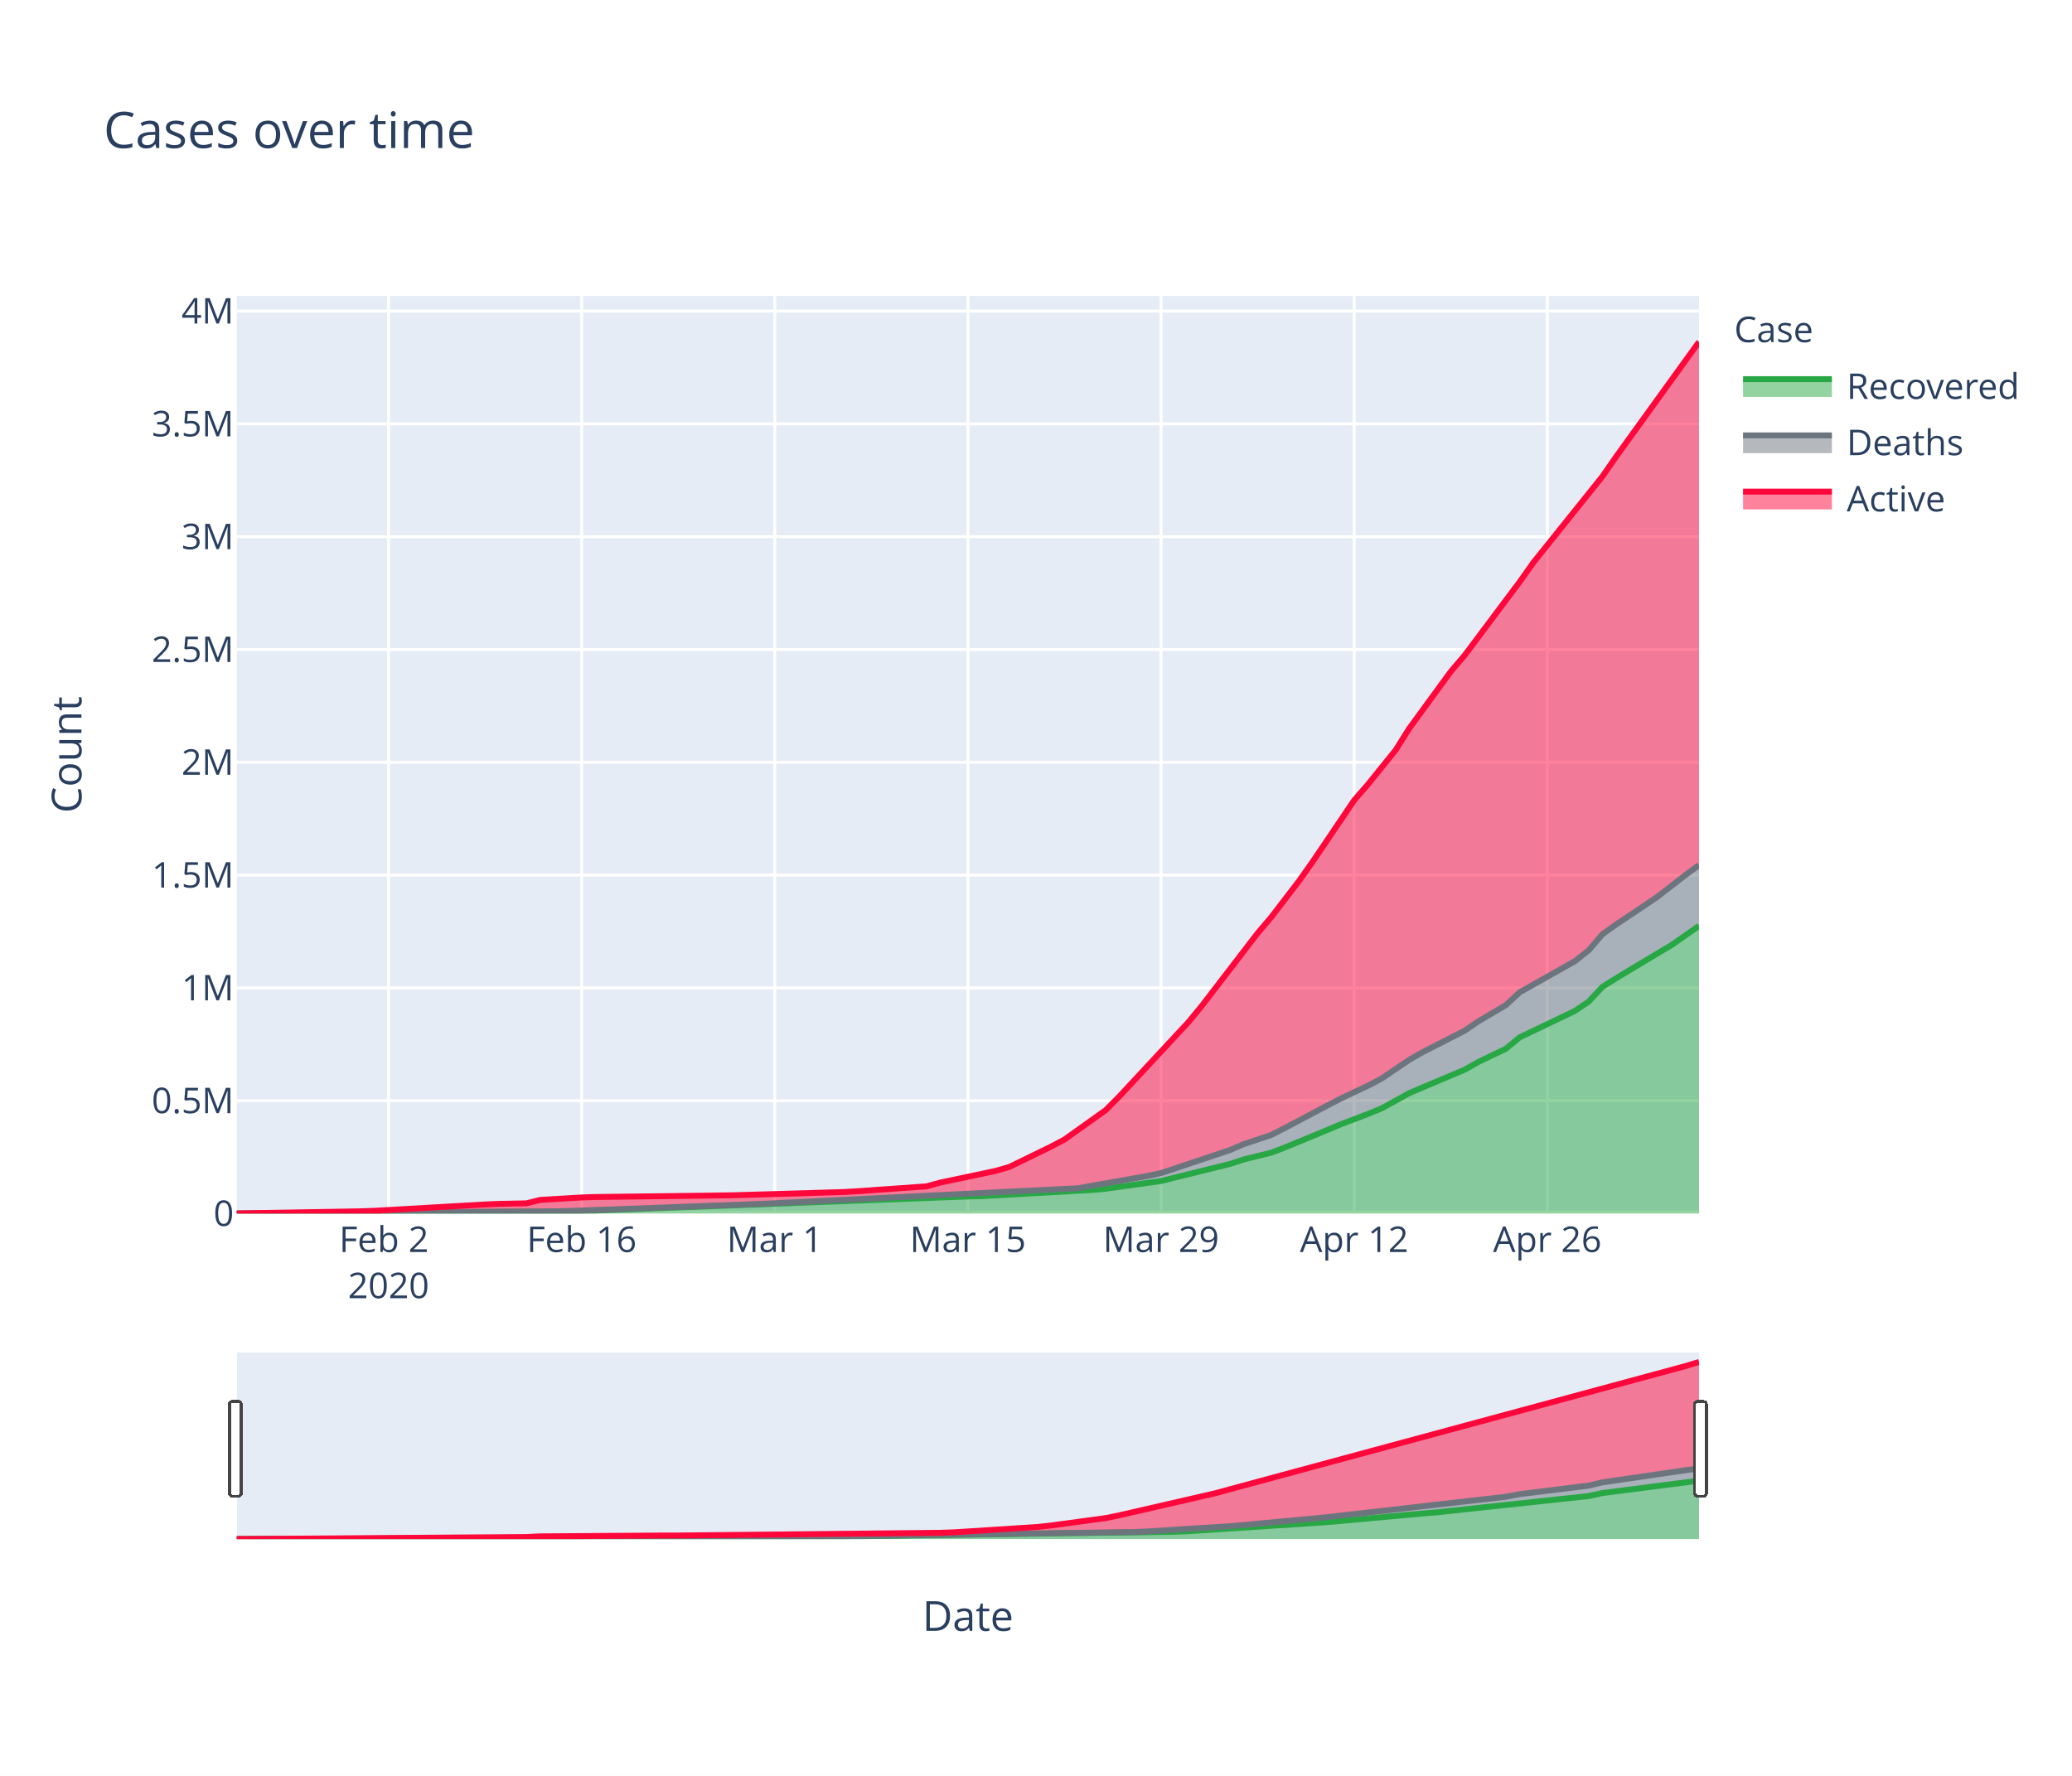
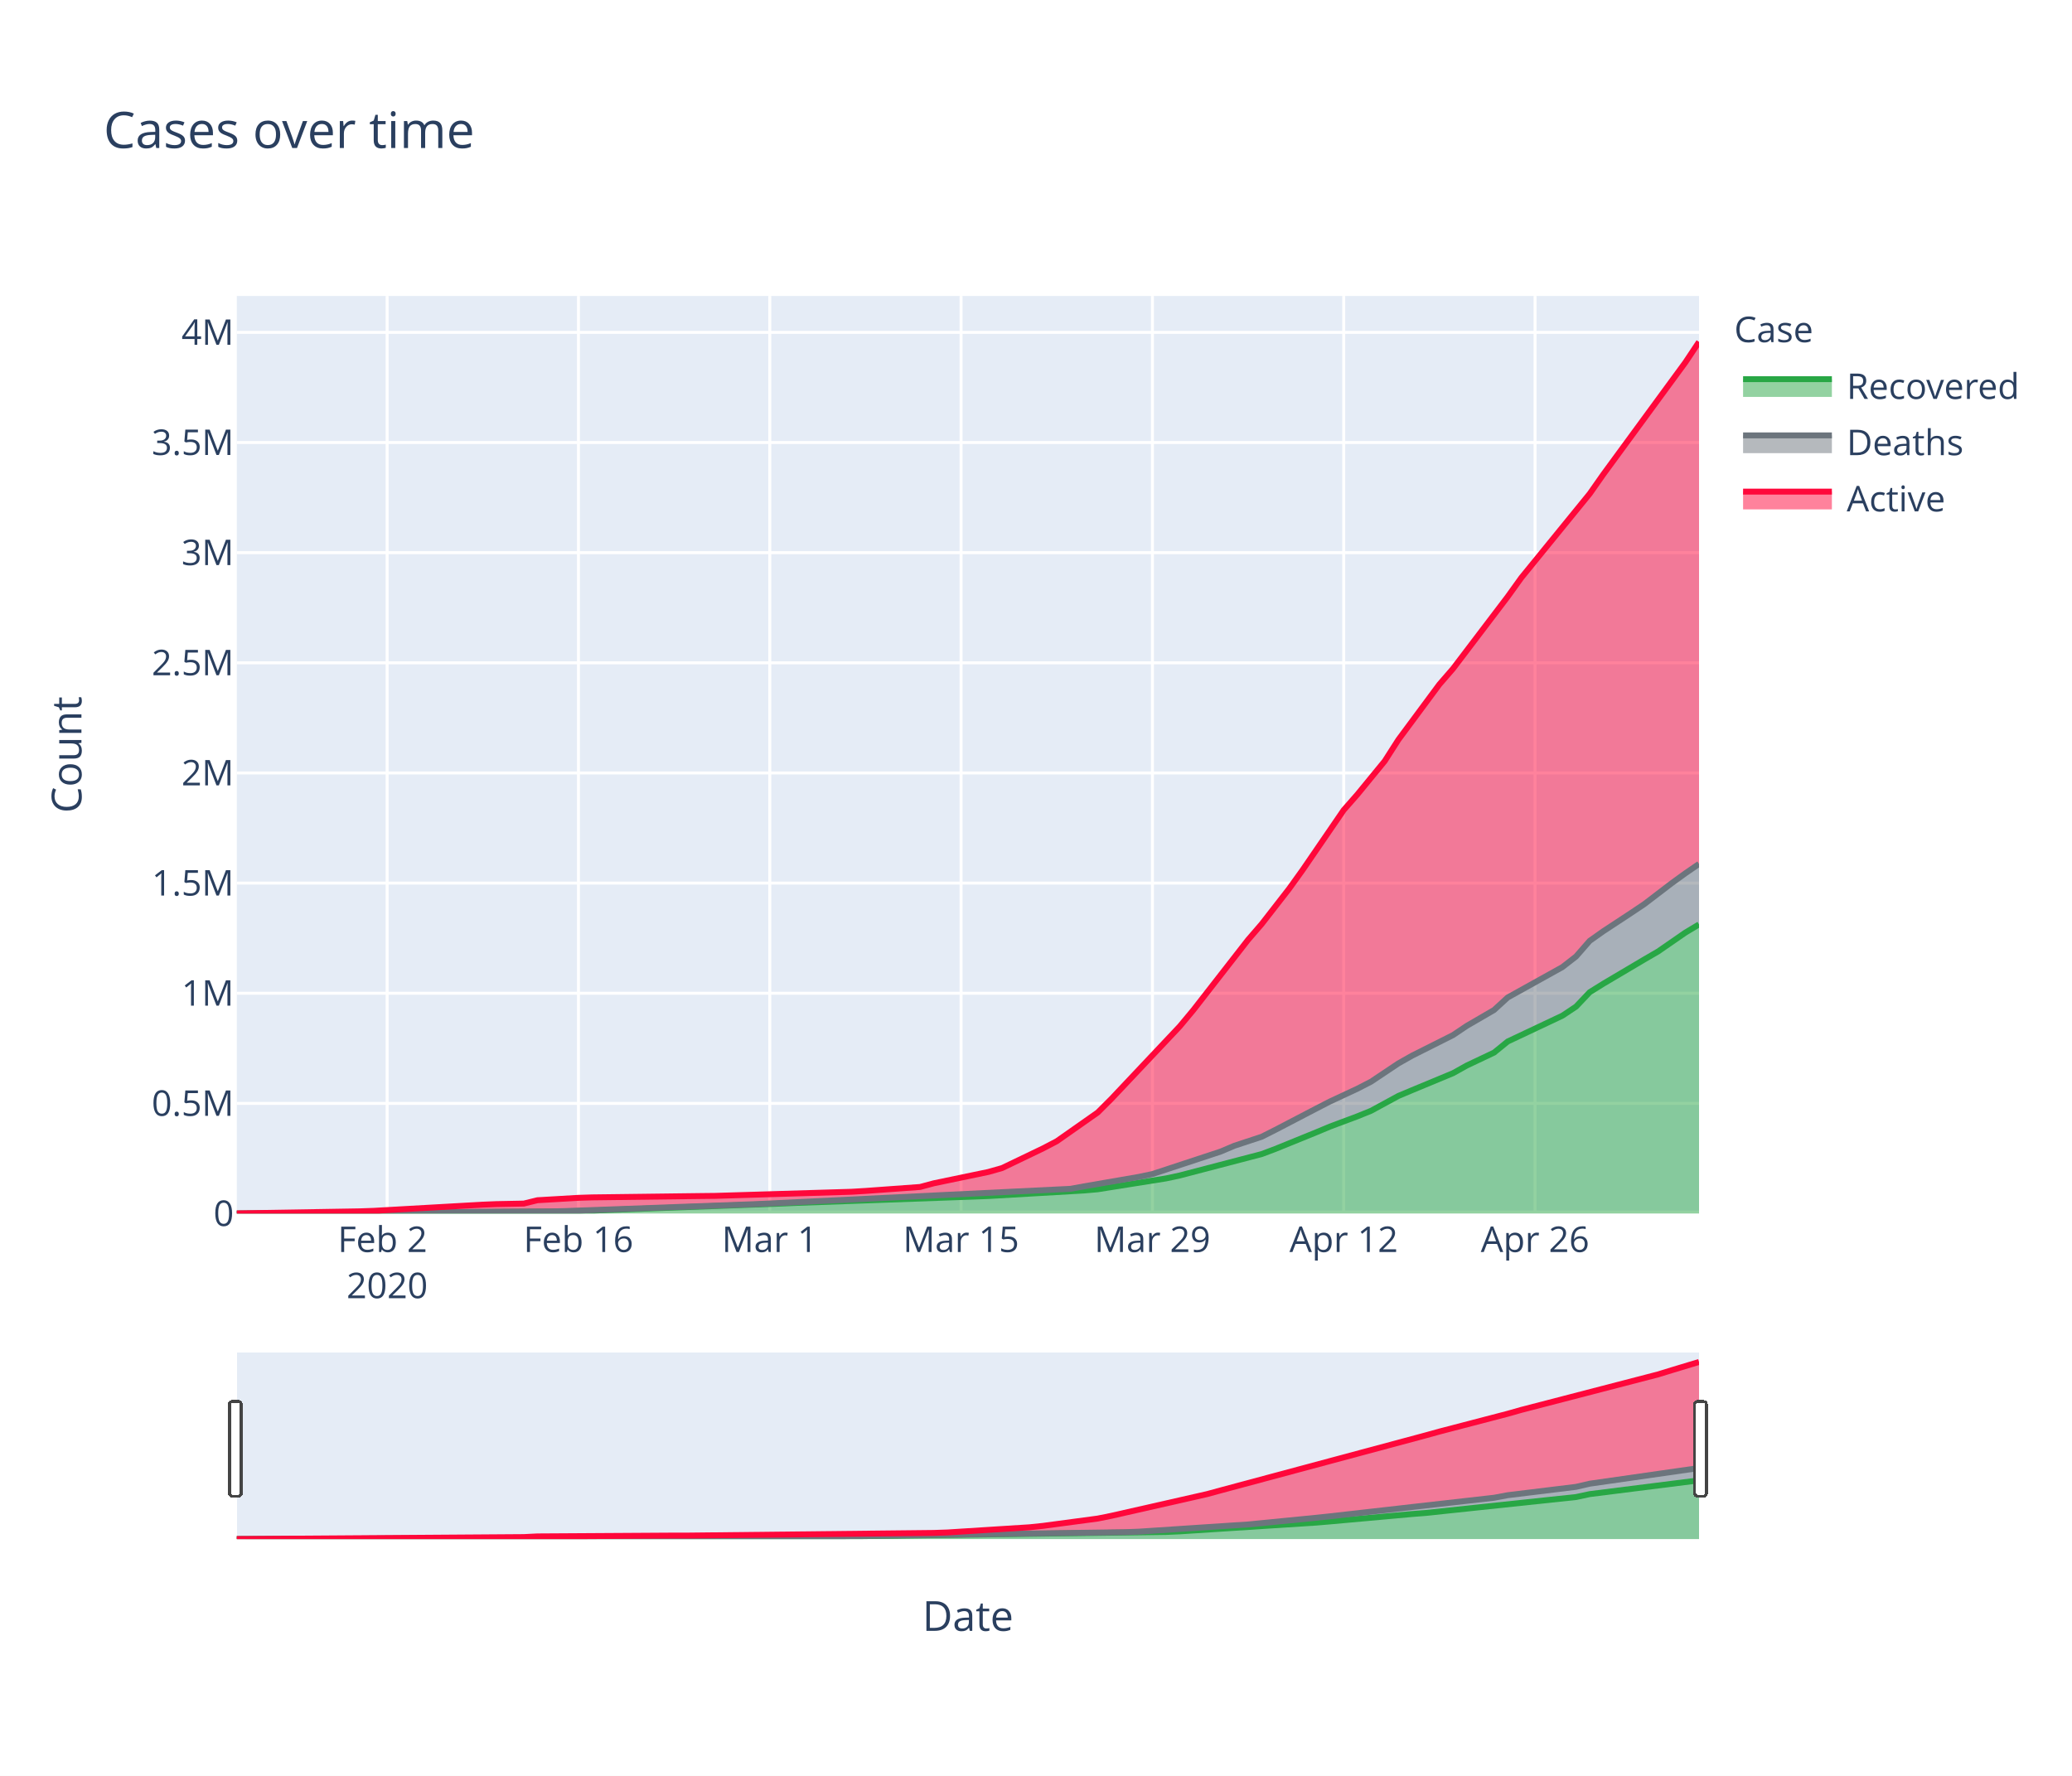
<svg xmlns="http://www.w3.org/2000/svg" class="main-svg" width="700" height="600" style="" viewBox="0 0 700 600">
  <rect x="0" y="0" width="700" height="600" style="fill: rgb(255, 255, 255); fill-opacity: 1;" />
-   <defs id="defs-f82f0c">
+   <defs id="defs-f9eee8">
    <g class="clips">
-       <clipPath id="clipf82f0cxyplot" class="plotclip">
+       <clipPath id="clipf9eee8xyplot" class="plotclip">
        <rect width="494" height="310" />
      </clipPath>
-       <clipPath class="axesclip" id="clipf82f0cx">
+       <clipPath class="axesclip" id="clipf9eee8x">
        <rect x="80" y="0" width="494" height="600" />
      </clipPath>
-       <clipPath class="axesclip" id="clipf82f0cy">
+       <clipPath class="axesclip" id="clipf9eee8y">
        <rect x="0" y="100" width="700" height="310" />
      </clipPath>
-       <clipPath class="axesclip" id="clipf82f0cxy">
+       <clipPath class="axesclip" id="clipf9eee8xy">
        <rect x="80" y="100" width="494" height="310" />
      </clipPath>
    </g>
    <g class="gradients" />
  </defs>
  <g class="bglayer">
    <rect class="bg" x="80" y="100" width="494" height="310" style="fill: rgb(229, 236, 246); fill-opacity: 1; stroke-width: 0;" />
  </g>
  <g class="layer-below">
    <g class="imagelayer" />
    <g class="shapelayer" />
  </g>
  <g class="cartesianlayer">
    <g class="subplot xy">
      <g class="layer-subplot">
        <g class="shapelayer" />
        <g class="imagelayer" />
      </g>
      <g class="gridlayer">
        <g class="x">
-           <path class="xgrid crisp" transform="translate(131.26,0)" d="M0,100v310" style="stroke: rgb(255, 255, 255); stroke-opacity: 1; stroke-width: 1px;" />
-           <path class="xgrid crisp" transform="translate(196.51,0)" d="M0,100v310" style="stroke: rgb(255, 255, 255); stroke-opacity: 1; stroke-width: 1px;" />
-           <path class="xgrid crisp" transform="translate(261.75,0)" d="M0,100v310" style="stroke: rgb(255, 255, 255); stroke-opacity: 1; stroke-width: 1px;" />
-           <path class="xgrid crisp" transform="translate(327,0)" d="M0,100v310" style="stroke: rgb(255, 255, 255); stroke-opacity: 1; stroke-width: 1px;" />
-           <path class="xgrid crisp" transform="translate(392.25,0)" d="M0,100v310" style="stroke: rgb(255, 255, 255); stroke-opacity: 1; stroke-width: 1px;" />
-           <path class="xgrid crisp" transform="translate(457.49,0)" d="M0,100v310" style="stroke: rgb(255, 255, 255); stroke-opacity: 1; stroke-width: 1px;" />
-           <path class="xgrid crisp" transform="translate(522.74,0)" d="M0,100v310" style="stroke: rgb(255, 255, 255); stroke-opacity: 1; stroke-width: 1px;" />
+           <path class="xgrid crisp" transform="translate(130.79,0)" d="M0,100v310" style="stroke: rgb(255, 255, 255); stroke-opacity: 1; stroke-width: 1px;" />
+           <path class="xgrid crisp" transform="translate(195.42,0)" d="M0,100v310" style="stroke: rgb(255, 255, 255); stroke-opacity: 1; stroke-width: 1px;" />
+           <path class="xgrid crisp" transform="translate(260.06,0)" d="M0,100v310" style="stroke: rgb(255, 255, 255); stroke-opacity: 1; stroke-width: 1px;" />
+           <path class="xgrid crisp" transform="translate(324.69,0)" d="M0,100v310" style="stroke: rgb(255, 255, 255); stroke-opacity: 1; stroke-width: 1px;" />
+           <path class="xgrid crisp" transform="translate(389.33,0)" d="M0,100v310" style="stroke: rgb(255, 255, 255); stroke-opacity: 1; stroke-width: 1px;" />
+           <path class="xgrid crisp" transform="translate(453.96,0)" d="M0,100v310" style="stroke: rgb(255, 255, 255); stroke-opacity: 1; stroke-width: 1px;" />
+           <path class="xgrid crisp" transform="translate(518.6,0)" d="M0,100v310" style="stroke: rgb(255, 255, 255); stroke-opacity: 1; stroke-width: 1px;" />
        </g>
        <g class="y">
-           <path class="ygrid crisp" transform="translate(0,371.89)" d="M80,0h494" style="stroke: rgb(255, 255, 255); stroke-opacity: 1; stroke-width: 1px;" />
-           <path class="ygrid crisp" transform="translate(0,333.78)" d="M80,0h494" style="stroke: rgb(255, 255, 255); stroke-opacity: 1; stroke-width: 1px;" />
-           <path class="ygrid crisp" transform="translate(0,295.67)" d="M80,0h494" style="stroke: rgb(255, 255, 255); stroke-opacity: 1; stroke-width: 1px;" />
-           <path class="ygrid crisp" transform="translate(0,257.56)" d="M80,0h494" style="stroke: rgb(255, 255, 255); stroke-opacity: 1; stroke-width: 1px;" />
-           <path class="ygrid crisp" transform="translate(0,219.45)" d="M80,0h494" style="stroke: rgb(255, 255, 255); stroke-opacity: 1; stroke-width: 1px;" />
-           <path class="ygrid crisp" transform="translate(0,181.33)" d="M80,0h494" style="stroke: rgb(255, 255, 255); stroke-opacity: 1; stroke-width: 1px;" />
-           <path class="ygrid crisp" transform="translate(0,143.22)" d="M80,0h494" style="stroke: rgb(255, 255, 255); stroke-opacity: 1; stroke-width: 1px;" />
-           <path class="ygrid crisp" transform="translate(0,105.11)" d="M80,0h494" style="stroke: rgb(255, 255, 255); stroke-opacity: 1; stroke-width: 1px;" />
+           <path class="ygrid crisp" transform="translate(0,372.79)" d="M80,0h494" style="stroke: rgb(255, 255, 255); stroke-opacity: 1; stroke-width: 1px;" />
+           <path class="ygrid crisp" transform="translate(0,335.57)" d="M80,0h494" style="stroke: rgb(255, 255, 255); stroke-opacity: 1; stroke-width: 1px;" />
+           <path class="ygrid crisp" transform="translate(0,298.36)" d="M80,0h494" style="stroke: rgb(255, 255, 255); stroke-opacity: 1; stroke-width: 1px;" />
+           <path class="ygrid crisp" transform="translate(0,261.15)" d="M80,0h494" style="stroke: rgb(255, 255, 255); stroke-opacity: 1; stroke-width: 1px;" />
+           <path class="ygrid crisp" transform="translate(0,223.94)" d="M80,0h494" style="stroke: rgb(255, 255, 255); stroke-opacity: 1; stroke-width: 1px;" />
+           <path class="ygrid crisp" transform="translate(0,186.72)" d="M80,0h494" style="stroke: rgb(255, 255, 255); stroke-opacity: 1; stroke-width: 1px;" />
+           <path class="ygrid crisp" transform="translate(0,149.51)" d="M80,0h494" style="stroke: rgb(255, 255, 255); stroke-opacity: 1; stroke-width: 1px;" />
+           <path class="ygrid crisp" transform="translate(0,112.3)" d="M80,0h494" style="stroke: rgb(255, 255, 255); stroke-opacity: 1; stroke-width: 1px;" />
        </g>
      </g>
      <g class="zerolinelayer">
        <path class="yzl zl crisp" transform="translate(0,410)" d="M80,0h494" style="stroke: rgb(255, 255, 255); stroke-opacity: 1; stroke-width: 2px;" />
      </g>
      <path class="xlines-below" />
      <path class="ylines-below" />
      <g class="overlines-below" />
      <g class="xaxislayer-below" />
      <g class="yaxislayer-below" />
      <g class="overaxes-below" />
-       <g class="plot" transform="translate(80, 100)" clip-path="url('#clipf82f0cxyplot')">
+       <g class="plot" transform="translate(80, 100)" clip-path="url('#clipf9eee8xyplot')">
        <g class="scatterlayer mlayer">
-           <g class="trace scatter traceceaecd" style="stroke-miterlimit: 2;">
+           <g class="trace scatter trace701b38" style="stroke-miterlimit: 2;">
            <g class="fills">
              <g>
-                 <path class="js-fill" d="M494,310L0,310L0,310L111.85,309.28L116.51,309.17L186.42,306.53L191.08,306.33L247,304.24L251.66,304.13L288.94,302.04L293.6,301.61L312.25,299.02L316.91,297.85L335.55,293.25L340.21,291.72L349.53,289.43L354.19,287.64L368.17,281.88L372.83,279.9L382.15,276.37L386.81,274.45L396.13,269.31L400.79,267.32L414.77,261.43L419.43,258.8L428.75,254.32L433.42,250.47L452.06,241.55L456.72,238.4L461.38,233.41L466.04,230.48L480.02,222.08L484.68,219.33L494,212.8" style="fill: rgb(40, 167, 69); fill-opacity: 0.5; stroke-width: 0;" />
+                 <path class="js-fill" d="M494,310L0,310L0,310L110.8,309.3L115.42,309.19L184.67,306.61L189.29,306.41L249.31,304.27L253.93,304.09L286.24,302.22L290.86,301.81L313.94,298.14L318.56,297.15L346.26,289.91L350.88,288.17L364.73,282.54L369.35,280.61L378.58,277.16L383.2,275.29L392.43,270.27L397.05,268.33L410.9,262.58L415.51,260.01L424.75,255.63L429.36,251.88L447.83,243.16L452.45,240.09L457.07,235.22L461.68,232.35L475.53,224.15L480.15,221.47L489.38,215.09L494,212.32" style="fill: rgb(40, 167, 69); fill-opacity: 0.5; stroke-width: 0;" />
              </g>
              <g>
-                 <path class="js-fill" d="M0,310L107.19,309.27L111.85,309.16L177.09,306.75L181.75,306.52L284.28,301.46L288.94,300.6L307.58,297.33L312.25,296.34L335.55,288.55L340.21,286.55L349.53,283.44L354.19,281.05L368.17,273.65L372.83,271.22L382.15,266.82L386.81,264.37L396.13,258.05L400.79,255.39L414.77,248.26L419.43,245.08L428.75,239.58L433.42,235.25L452.06,224.74L456.72,221.07L461.38,215.64L466.04,212.31L475.36,206.09L480.02,202.93L489.34,195.7L494,192.27L494,212.8L484.68,219.33L480.02,222.08L466.04,230.48L461.38,233.41L456.72,238.4L452.06,241.55L433.42,250.47L428.75,254.32L419.43,258.8L414.77,261.43L400.79,267.32L396.13,269.31L386.81,274.45L382.15,276.37L372.83,279.9L368.17,281.88L354.19,287.64L349.53,289.43L340.21,291.72L335.55,293.25L316.91,297.85L312.25,299.02L293.6,301.61L288.94,302.04L251.66,304.13L247,304.24L191.08,306.33L186.42,306.53L116.51,309.17L111.85,309.28L0,310Z" style="fill: rgb(108, 117, 125); fill-opacity: 0.5; stroke-width: 0;" />
+                 <path class="js-fill" d="M0,310L106.19,309.29L110.8,309.18L175.44,306.82L180.06,306.6L281.63,301.66L286.24,300.82L304.71,297.63L309.33,296.66L332.41,289.06L337.03,287.1L346.26,284.06L350.88,281.73L364.73,274.51L369.35,272.13L378.58,267.83L383.2,265.45L392.43,259.28L397.05,256.67L410.9,249.71L415.51,246.61L424.75,241.24L429.36,237.01L447.83,226.75L452.45,223.16L457.07,217.87L461.68,214.61L470.92,208.54L475.53,205.45L484.77,198.39L489.38,195.05L494,191.88L494,212.32L489.38,215.09L480.15,221.47L475.53,224.15L461.68,232.35L457.07,235.22L452.45,240.09L447.83,243.16L429.36,251.88L424.75,255.63L415.51,260.01L410.9,262.58L397.05,268.33L392.43,270.27L383.2,275.29L378.58,277.16L369.35,280.61L364.73,282.54L350.88,288.17L346.26,289.91L318.56,297.15L313.94,298.14L290.86,301.81L286.24,302.22L253.93,304.09L249.31,304.27L189.29,306.41L184.67,306.61L115.42,309.19L110.8,309.3L0,310Z" style="fill: rgb(108, 117, 125); fill-opacity: 0.5; stroke-width: 0;" />
              </g>
            </g>
            <g class="errorbars" />
            <g class="lines">
-               <path class="js-line" d="M0,310L111.85,309.28L116.51,309.17L186.42,306.53L191.08,306.33L247,304.24L251.66,304.13L288.94,302.04L293.6,301.61L312.25,299.02L316.91,297.85L335.55,293.25L340.21,291.72L349.53,289.43L354.19,287.64L368.17,281.88L372.83,279.9L382.15,276.37L386.81,274.45L396.13,269.31L400.79,267.32L414.77,261.43L419.43,258.8L428.75,254.32L433.42,250.47L452.06,241.55L456.72,238.4L461.38,233.41L466.04,230.48L480.02,222.08L484.68,219.33L494,212.8" style="vector-effect: non-scaling-stroke; fill: none; stroke: rgb(40, 167, 69); stroke-opacity: 1; stroke-width: 2px; opacity: 1;" />
+               <path class="js-line" d="M0,310L110.8,309.3L115.42,309.19L184.67,306.61L189.29,306.41L249.31,304.27L253.93,304.09L286.24,302.22L290.86,301.81L313.94,298.14L318.56,297.15L346.26,289.91L350.88,288.17L364.73,282.54L369.35,280.61L378.58,277.16L383.2,275.29L392.43,270.27L397.05,268.33L410.9,262.58L415.51,260.01L424.75,255.63L429.36,251.88L447.83,243.16L452.45,240.09L457.07,235.22L461.68,232.35L475.53,224.15L480.15,221.47L489.38,215.09L494,212.32" style="vector-effect: non-scaling-stroke; fill: none; stroke: rgb(40, 167, 69); stroke-opacity: 1; stroke-width: 2px; opacity: 1;" />
            </g>
            <g class="points" />
            <g class="text" />
          </g>
-           <g class="trace scatter tracee55f27" style="stroke-miterlimit: 2;">
+           <g class="trace scatter tracefaf752" style="stroke-miterlimit: 2;">
            <g class="fills">
              <g>
-                 <path class="js-fill" d="M0,309.96L41.94,309.24L46.6,309.08L83.89,306.94L88.55,306.74L97.87,306.56L102.53,305.4L116.51,304.57L121.17,304.42L163.11,303.89L167.77,303.83L205.06,302.74L209.72,302.47L233.02,300.82L237.68,299.54L256.32,295.61L260.98,294.27L274.96,287.46L279.62,285L293.6,275.03L298.26,270.32L321.57,245.26L326.23,239.57L344.87,215.29L349.53,209.81L358.85,197.65L363.51,191.07L377.49,170.38L382.15,165L391.47,153.46L396.13,146.06L410.11,126.92L414.77,121.46L433.42,96.57L438.08,89.99L461.38,60.94L466.04,54.22L494,15.5L494,192.27L489.34,195.7L480.02,202.93L475.36,206.09L466.04,212.31L461.38,215.64L456.72,221.07L452.06,224.74L433.42,235.25L428.75,239.58L419.43,245.08L414.77,248.26L400.79,255.39L396.13,258.05L386.81,264.37L382.15,266.82L372.83,271.22L368.17,273.65L354.19,281.05L349.53,283.44L340.21,286.55L335.55,288.55L312.25,296.34L307.58,297.33L288.94,300.6L284.28,301.46L181.75,306.52L177.09,306.75L111.85,309.16L107.19,309.27L0,310Z" style="fill: rgb(255, 7, 58); fill-opacity: 0.5; stroke-width: 0;" />
+                 <path class="js-fill" d="M0,309.96L41.55,309.26L46.17,309.1L83.1,307.01L87.72,306.82L96.95,306.64L101.57,305.51L115.42,304.7L120.04,304.55L156.97,304.09L161.59,304.04L207.76,302.65L212.37,302.37L230.84,301.03L235.46,299.79L253.93,295.95L258.54,294.64L272.39,287.99L277.01,285.58L290.86,275.86L295.48,271.25L318.56,246.78L323.18,241.23L341.64,217.53L346.26,212.18L355.5,200.3L360.11,193.88L373.96,173.67L378.58,168.41L387.81,157.14L392.43,149.92L406.28,131.23L410.9,125.9L429.36,101.6L433.98,95.17L457.07,66.81L461.68,60.24L489.38,22.44L494,15.5L494,191.88L489.38,195.05L484.77,198.39L475.53,205.45L470.92,208.54L461.68,214.61L457.07,217.87L452.45,223.16L447.83,226.75L429.36,237.01L424.75,241.24L415.51,246.61L410.9,249.71L397.05,256.67L392.43,259.28L383.2,265.45L378.58,267.83L369.35,272.13L364.73,274.51L350.88,281.73L346.26,284.06L337.03,287.1L332.41,289.06L309.33,296.66L304.71,297.63L286.24,300.82L281.63,301.66L180.06,306.6L175.44,306.82L110.8,309.18L106.19,309.29L0,310Z" style="fill: rgb(255, 7, 58); fill-opacity: 0.5; stroke-width: 0;" />
              </g>
            </g>
            <g class="errorbars" />
            <g class="lines">
-               <path class="js-line" d="M0,310L107.19,309.27L111.85,309.16L177.09,306.75L181.75,306.52L284.28,301.46L288.94,300.6L307.58,297.33L312.25,296.34L335.55,288.55L340.21,286.55L349.53,283.44L354.19,281.05L368.17,273.65L372.83,271.22L382.15,266.82L386.81,264.37L396.13,258.05L400.79,255.39L414.77,248.26L419.43,245.08L428.75,239.58L433.42,235.25L452.06,224.74L456.72,221.07L461.38,215.64L466.04,212.31L475.36,206.09L480.02,202.93L489.34,195.7L494,192.27" style="vector-effect: non-scaling-stroke; fill: none; stroke: rgb(108, 117, 125); stroke-opacity: 1; stroke-width: 2px; opacity: 1;" />
+               <path class="js-line" d="M0,310L106.19,309.29L110.8,309.18L175.44,306.82L180.06,306.6L281.63,301.66L286.24,300.82L304.71,297.63L309.33,296.66L332.41,289.06L337.03,287.1L346.26,284.06L350.88,281.73L364.73,274.51L369.35,272.13L378.58,267.83L383.2,265.45L392.43,259.28L397.05,256.67L410.9,249.71L415.51,246.61L424.75,241.24L429.36,237.01L447.83,226.75L452.45,223.16L457.07,217.87L461.68,214.61L470.92,208.54L475.53,205.45L484.77,198.39L489.38,195.05L494,191.88" style="vector-effect: non-scaling-stroke; fill: none; stroke: rgb(108, 117, 125); stroke-opacity: 1; stroke-width: 2px; opacity: 1;" />
            </g>
            <g class="points" />
            <g class="text" />
          </g>
-           <g class="trace scatter traceee43bb" style="stroke-miterlimit: 2;">
+           <g class="trace scatter trace914b3b" style="stroke-miterlimit: 2;">
            <g class="fills" />
            <g class="errorbars" />
            <g class="lines">
-               <path class="js-line" d="M0,309.96L41.94,309.24L46.6,309.08L83.89,306.94L88.55,306.74L97.87,306.56L102.53,305.4L116.51,304.57L121.17,304.42L163.11,303.89L167.77,303.83L205.06,302.74L209.72,302.47L233.02,300.82L237.68,299.54L256.32,295.61L260.98,294.27L274.96,287.46L279.62,285L293.6,275.03L298.26,270.32L321.57,245.26L326.23,239.57L344.87,215.29L349.53,209.81L358.85,197.65L363.51,191.07L377.49,170.38L382.15,165L391.47,153.46L396.13,146.06L410.11,126.92L414.77,121.46L433.42,96.57L438.08,89.99L461.38,60.94L466.04,54.22L494,15.5" style="vector-effect: non-scaling-stroke; fill: none; stroke: rgb(255, 7, 58); stroke-opacity: 1; stroke-width: 2px; opacity: 1;" />
+               <path class="js-line" d="M0,309.96L41.55,309.26L46.17,309.1L83.1,307.01L87.72,306.82L96.95,306.64L101.57,305.51L115.42,304.7L120.04,304.55L156.97,304.09L161.59,304.04L207.76,302.65L212.37,302.37L230.84,301.03L235.46,299.79L253.93,295.95L258.54,294.64L272.39,287.99L277.01,285.58L290.86,275.86L295.48,271.25L318.56,246.78L323.18,241.23L341.64,217.53L346.26,212.18L355.5,200.3L360.11,193.88L373.96,173.67L378.58,168.41L387.81,157.14L392.43,149.92L406.28,131.23L410.9,125.9L429.36,101.6L433.98,95.17L457.07,66.81L461.68,60.24L489.38,22.44L494,15.5" style="vector-effect: non-scaling-stroke; fill: none; stroke: rgb(255, 7, 58); stroke-opacity: 1; stroke-width: 2px; opacity: 1;" />
            </g>
            <g class="points" />
            <g class="text" />
          </g>
        </g>
      </g>
      <g class="overplot" />
      <path class="xlines-above crisp" style="fill: none;" d="M0,0" />
      <path class="ylines-above crisp" style="fill: none;" d="M0,0" />
      <g class="overlines-above" />
      <g class="xaxislayer-above">
        <g class="xtick">
-           <text text-anchor="middle" x="0" y="423" transform="translate(131.26,0)" style="font-family: 'Open Sans', verdana, arial, sans-serif; font-size: 12px; fill: rgb(42, 63, 95); fill-opacity: 1; white-space: pre;">
+           <text text-anchor="middle" x="0" y="423" transform="translate(130.79,0)" style="font-family: 'Open Sans', verdana, arial, sans-serif; font-size: 12px; fill: rgb(42, 63, 95); fill-opacity: 1; white-space: pre;">
            <tspan class="line" dy="0em" x="0" y="423">Feb 2</tspan>
            <tspan class="line" dy="1.3em" x="0" y="423">2020</tspan>
          </text>
        </g>
        <g class="xtick">
-           <text text-anchor="middle" x="0" y="423" transform="translate(196.51,0)" style="font-family: 'Open Sans', verdana, arial, sans-serif; font-size: 12px; fill: rgb(42, 63, 95); fill-opacity: 1; white-space: pre;">Feb 16</text>
-         </g>
-         <g class="xtick">
-           <text text-anchor="middle" x="0" y="423" transform="translate(261.75,0)" style="font-family: 'Open Sans', verdana, arial, sans-serif; font-size: 12px; fill: rgb(42, 63, 95); fill-opacity: 1; white-space: pre;">Mar 1</text>
-         </g>
-         <g class="xtick">
-           <text text-anchor="middle" x="0" y="423" transform="translate(327,0)" style="font-family: 'Open Sans', verdana, arial, sans-serif; font-size: 12px; fill: rgb(42, 63, 95); fill-opacity: 1; white-space: pre;">Mar 15</text>
-         </g>
-         <g class="xtick">
-           <text text-anchor="middle" x="0" y="423" transform="translate(392.25,0)" style="font-family: 'Open Sans', verdana, arial, sans-serif; font-size: 12px; fill: rgb(42, 63, 95); fill-opacity: 1; white-space: pre;">Mar 29</text>
-         </g>
-         <g class="xtick">
-           <text text-anchor="middle" x="0" y="423" transform="translate(457.49,0)" style="font-family: 'Open Sans', verdana, arial, sans-serif; font-size: 12px; fill: rgb(42, 63, 95); fill-opacity: 1; white-space: pre;">Apr 12</text>
-         </g>
-         <g class="xtick">
-           <text text-anchor="middle" x="0" y="423" transform="translate(522.74,0)" style="font-family: 'Open Sans', verdana, arial, sans-serif; font-size: 12px; fill: rgb(42, 63, 95); fill-opacity: 1; white-space: pre;">Apr 26</text>
+           <text text-anchor="middle" x="0" y="423" transform="translate(195.42,0)" style="font-family: 'Open Sans', verdana, arial, sans-serif; font-size: 12px; fill: rgb(42, 63, 95); fill-opacity: 1; white-space: pre;">Feb 16</text>
+         </g>
+         <g class="xtick">
+           <text text-anchor="middle" x="0" y="423" transform="translate(260.06,0)" style="font-family: 'Open Sans', verdana, arial, sans-serif; font-size: 12px; fill: rgb(42, 63, 95); fill-opacity: 1; white-space: pre;">Mar 1</text>
+         </g>
+         <g class="xtick">
+           <text text-anchor="middle" x="0" y="423" transform="translate(324.69,0)" style="font-family: 'Open Sans', verdana, arial, sans-serif; font-size: 12px; fill: rgb(42, 63, 95); fill-opacity: 1; white-space: pre;">Mar 15</text>
+         </g>
+         <g class="xtick">
+           <text text-anchor="middle" x="0" y="423" transform="translate(389.33,0)" style="font-family: 'Open Sans', verdana, arial, sans-serif; font-size: 12px; fill: rgb(42, 63, 95); fill-opacity: 1; white-space: pre;">Mar 29</text>
+         </g>
+         <g class="xtick">
+           <text text-anchor="middle" x="0" y="423" transform="translate(453.96,0)" style="font-family: 'Open Sans', verdana, arial, sans-serif; font-size: 12px; fill: rgb(42, 63, 95); fill-opacity: 1; white-space: pre;">Apr 12</text>
+         </g>
+         <g class="xtick">
+           <text text-anchor="middle" x="0" y="423" transform="translate(518.6,0)" style="font-family: 'Open Sans', verdana, arial, sans-serif; font-size: 12px; fill: rgb(42, 63, 95); fill-opacity: 1; white-space: pre;">Apr 26</text>
        </g>
      </g>
      <g class="yaxislayer-above">
        <g class="ytick">
          <text text-anchor="end" x="79" y="4.2" transform="translate(0,410)" style="font-family: 'Open Sans', verdana, arial, sans-serif; font-size: 12px; fill: rgb(42, 63, 95); fill-opacity: 1; white-space: pre;">0</text>
        </g>
        <g class="ytick">
-           <text text-anchor="end" x="79" y="4.2" transform="translate(0,371.89)" style="font-family: 'Open Sans', verdana, arial, sans-serif; font-size: 12px; fill: rgb(42, 63, 95); fill-opacity: 1; white-space: pre;">0.5M</text>
-         </g>
-         <g class="ytick">
-           <text text-anchor="end" x="79" y="4.2" transform="translate(0,333.78)" style="font-family: 'Open Sans', verdana, arial, sans-serif; font-size: 12px; fill: rgb(42, 63, 95); fill-opacity: 1; white-space: pre;">1M</text>
-         </g>
-         <g class="ytick">
-           <text text-anchor="end" x="79" y="4.2" transform="translate(0,295.67)" style="font-family: 'Open Sans', verdana, arial, sans-serif; font-size: 12px; fill: rgb(42, 63, 95); fill-opacity: 1; white-space: pre;">1.5M</text>
-         </g>
-         <g class="ytick">
-           <text text-anchor="end" x="79" y="4.2" transform="translate(0,257.56)" style="font-family: 'Open Sans', verdana, arial, sans-serif; font-size: 12px; fill: rgb(42, 63, 95); fill-opacity: 1; white-space: pre;">2M</text>
-         </g>
-         <g class="ytick">
-           <text text-anchor="end" x="79" y="4.2" transform="translate(0,219.45)" style="font-family: 'Open Sans', verdana, arial, sans-serif; font-size: 12px; fill: rgb(42, 63, 95); fill-opacity: 1; white-space: pre;">2.5M</text>
-         </g>
-         <g class="ytick">
-           <text text-anchor="end" x="79" y="4.2" transform="translate(0,181.33)" style="font-family: 'Open Sans', verdana, arial, sans-serif; font-size: 12px; fill: rgb(42, 63, 95); fill-opacity: 1; white-space: pre;">3M</text>
-         </g>
-         <g class="ytick">
-           <text text-anchor="end" x="79" y="4.2" transform="translate(0,143.22)" style="font-family: 'Open Sans', verdana, arial, sans-serif; font-size: 12px; fill: rgb(42, 63, 95); fill-opacity: 1; white-space: pre;">3.5M</text>
-         </g>
-         <g class="ytick">
-           <text text-anchor="end" x="79" y="4.2" transform="translate(0,105.11)" style="font-family: 'Open Sans', verdana, arial, sans-serif; font-size: 12px; fill: rgb(42, 63, 95); fill-opacity: 1; white-space: pre;">4M</text>
+           <text text-anchor="end" x="79" y="4.2" transform="translate(0,372.79)" style="font-family: 'Open Sans', verdana, arial, sans-serif; font-size: 12px; fill: rgb(42, 63, 95); fill-opacity: 1; white-space: pre;">0.5M</text>
+         </g>
+         <g class="ytick">
+           <text text-anchor="end" x="79" y="4.2" transform="translate(0,335.57)" style="font-family: 'Open Sans', verdana, arial, sans-serif; font-size: 12px; fill: rgb(42, 63, 95); fill-opacity: 1; white-space: pre;">1M</text>
+         </g>
+         <g class="ytick">
+           <text text-anchor="end" x="79" y="4.2" transform="translate(0,298.36)" style="font-family: 'Open Sans', verdana, arial, sans-serif; font-size: 12px; fill: rgb(42, 63, 95); fill-opacity: 1; white-space: pre;">1.5M</text>
+         </g>
+         <g class="ytick">
+           <text text-anchor="end" x="79" y="4.2" transform="translate(0,261.15)" style="font-family: 'Open Sans', verdana, arial, sans-serif; font-size: 12px; fill: rgb(42, 63, 95); fill-opacity: 1; white-space: pre;">2M</text>
+         </g>
+         <g class="ytick">
+           <text text-anchor="end" x="79" y="4.2" transform="translate(0,223.94)" style="font-family: 'Open Sans', verdana, arial, sans-serif; font-size: 12px; fill: rgb(42, 63, 95); fill-opacity: 1; white-space: pre;">2.5M</text>
+         </g>
+         <g class="ytick">
+           <text text-anchor="end" x="79" y="4.2" transform="translate(0,186.72)" style="font-family: 'Open Sans', verdana, arial, sans-serif; font-size: 12px; fill: rgb(42, 63, 95); fill-opacity: 1; white-space: pre;">3M</text>
+         </g>
+         <g class="ytick">
+           <text text-anchor="end" x="79" y="4.2" transform="translate(0,149.51)" style="font-family: 'Open Sans', verdana, arial, sans-serif; font-size: 12px; fill: rgb(42, 63, 95); fill-opacity: 1; white-space: pre;">3.5M</text>
+         </g>
+         <g class="ytick">
+           <text text-anchor="end" x="79" y="4.2" transform="translate(0,112.3)" style="font-family: 'Open Sans', verdana, arial, sans-serif; font-size: 12px; fill: rgb(42, 63, 95); fill-opacity: 1; white-space: pre;">4M</text>
        </g>
      </g>
      <g class="overaxes-above" />
    </g>
  </g>
  <g class="polarlayer" />
  <g class="ternarylayer" />
  <g class="geolayer" />
  <g class="funnelarealayer" />
  <g class="pielayer" />
  <g class="treemaplayer" />
  <g class="sunburstlayer" />
  <g class="glimages" />
-   <defs id="topdefs-f82f0c">
+   <defs id="topdefs-f9eee8">
    <g class="clips" />
-     <clipPath id="legendf82f0c">
+     <clipPath id="legendf9eee8">
      <rect width="104" height="83" x="0" y="0" />
    </clipPath>
-     <clipPath id="rangesliderx-f82f0c">
+     <clipPath id="rangesliderx-f9eee8">
      <rect x="0" y="0" width="494" height="63" />
    </clipPath>
  </defs>
  <g class="layer-above">
    <g class="imagelayer" />
    <g class="shapelayer" />
  </g>
  <g class="infolayer">
    <g class="legend" pointer-events="all" transform="translate(583.88, 100)">
      <rect class="bg" shape-rendering="crispEdges" style="stroke: rgb(68, 68, 68); stroke-opacity: 1; fill: rgb(255, 255, 255); fill-opacity: 1; stroke-width: 0px;" width="104" height="83" x="0" y="0" />
-       <g class="scrollbox" transform="translate(0, 0)" clip-path="url('#legendf82f0c')">
+       <g class="scrollbox" transform="translate(0, 0)" clip-path="url('#legendf9eee8')">
        <text class="legendtitletext user-select-none" text-anchor="start" x="2" y="15.6" style="font-family: 'Open Sans', verdana, arial, sans-serif; font-size: 12px; fill: rgb(42, 63, 95); fill-opacity: 1; white-space: pre;">Case</text>
        <g class="groups" transform="translate(0, 0)">
          <g class="traces" transform="translate(0, 30.1)" style="opacity: 1;">
            <text class="legendtext user-select-none" text-anchor="start" x="40" y="4.68" style="font-family: 'Open Sans', verdana, arial, sans-serif; font-size: 12px; fill: rgb(42, 63, 95); fill-opacity: 1; white-space: pre;">Recovered</text>
            <g class="layers">
              <g class="legendfill">
                <path class="js-fill" d="M5,-2h30v6h-30z" style="stroke-width: 0; fill: rgb(40, 167, 69); fill-opacity: 0.5;" />
              </g>
              <g class="legendlines">
                <path class="js-line" d="M5,-2h30" style="fill: none; stroke: rgb(40, 167, 69); stroke-opacity: 1; stroke-width: 2px;" />
              </g>
              <g class="legendsymbols">
                <g class="legendpoints" />
              </g>
            </g>
            <rect class="legendtoggle" pointer-events="all" x="0" y="-9.5" width="98.031" height="19" style="cursor: pointer; fill: rgb(0, 0, 0); fill-opacity: 0;" />
          </g>
        </g>
        <g class="groups" transform="translate(0, 0)">
          <g class="traces" transform="translate(0, 49.1)" style="opacity: 1;">
            <text class="legendtext user-select-none" text-anchor="start" x="40" y="4.68" style="font-family: 'Open Sans', verdana, arial, sans-serif; font-size: 12px; fill: rgb(42, 63, 95); fill-opacity: 1; white-space: pre;">Deaths</text>
            <g class="layers">
              <g class="legendfill">
                <path class="js-fill" d="M5,-2h30v6h-30z" style="stroke-width: 0; fill: rgb(108, 117, 125); fill-opacity: 0.5;" />
              </g>
              <g class="legendlines">
                <path class="js-line" d="M5,-2h30" style="fill: none; stroke: rgb(108, 117, 125); stroke-opacity: 1; stroke-width: 2px;" />
              </g>
              <g class="legendsymbols">
                <g class="legendpoints" />
              </g>
            </g>
            <rect class="legendtoggle" pointer-events="all" x="0" y="-9.5" width="98.031" height="19" style="cursor: pointer; fill: rgb(0, 0, 0); fill-opacity: 0;" />
          </g>
        </g>
        <g class="groups" transform="translate(0, 0)">
          <g class="traces" transform="translate(0, 68.1)" style="opacity: 1;">
            <text class="legendtext user-select-none" text-anchor="start" x="40" y="4.68" style="font-family: 'Open Sans', verdana, arial, sans-serif; font-size: 12px; fill: rgb(42, 63, 95); fill-opacity: 1; white-space: pre;">Active</text>
            <g class="layers">
              <g class="legendfill">
                <path class="js-fill" d="M5,-2h30v6h-30z" style="stroke-width: 0; fill: rgb(255, 7, 58); fill-opacity: 0.5;" />
              </g>
              <g class="legendlines">
                <path class="js-line" d="M5,-2h30" style="fill: none; stroke: rgb(255, 7, 58); stroke-opacity: 1; stroke-width: 2px;" />
              </g>
              <g class="legendsymbols">
                <g class="legendpoints" />
              </g>
            </g>
            <rect class="legendtoggle" pointer-events="all" x="0" y="-9.5" width="98.031" height="19" style="cursor: pointer; fill: rgb(0, 0, 0); fill-opacity: 0;" />
          </g>
        </g>
      </g>
      <rect class="scrollbar" rx="20" ry="3" width="0" height="0" x="0" y="0" style="fill: rgb(128, 139, 164); fill-opacity: 1;" />
    </g>
    <g class="g-gtitle">
      <text class="gtitle" x="35" y="50" text-anchor="start" dy="0em" style="font-family: 'Open Sans', verdana, arial, sans-serif; font-size: 17px; fill: rgb(42, 63, 95); opacity: 1; font-weight: normal; white-space: pre;">Cases over time</text>
    </g>
    <g class="rangeslider-container" pointer-events="all" transform="translate(80,457)">
      <rect class="rangeslider-bg" x="0" y="0" shape-rendering="crispEdges" width="494" height="63" transform="translate(0,0)" fill="#E5ECF6" stroke="#444" stroke-width="0" />
-       <g class="rangeslider-rangeplot xy" clip-path="url('#rangesliderx-f82f0c')">
+       <g class="rangeslider-rangeplot xy" clip-path="url('#rangesliderx-f9eee8')">
        <g class="layer-subplot">
          <g class="shapelayer" />
          <g class="imagelayer" />
        </g>
        <g class="gridlayer">
          <g class="x" />
          <g class="y" />
        </g>
        <g class="zerolinelayer" />
        <path class="xlines-below" />
        <path class="ylines-below" />
        <g class="overlines-below" />
        <g class="xaxislayer-below" />
        <g class="yaxislayer-below" />
        <g class="overaxes-below" />
        <g class="plot">
          <g class="scatterlayer mlayer rangeplot">
-             <g class="trace scatter traceceaecd" style="stroke-miterlimit: 2;">
+             <g class="trace scatter trace701b38" style="stroke-miterlimit: 2;">
              <g class="fills">
                <g>
-                   <path class="js-fill" d="M494,63L0,63L0,63L191.08,62.25L195.74,62.21L316.91,60.53L321.57,60.33L368.17,57.28L372.83,56.88L400.79,54.33L405.45,53.96L456.72,48.45L461.38,47.44L494,43.25" style="fill: rgb(40, 167, 69); fill-opacity: 0.5; stroke-width: 0;" />
+                   <path class="js-fill" d="M494,63L0,63L0,63L189.29,62.27L193.91,62.23L313.94,60.59L318.56,60.39L364.73,57.42L369.35,57.03L397.05,54.53L401.66,54.17L452.45,48.79L457.07,47.8L494,43.15" style="fill: rgb(40, 167, 69); fill-opacity: 0.5; stroke-width: 0;" />
                </g>
                <g>
-                   <path class="js-fill" d="M0,63L186.42,62.25L191.08,62.2L302.92,60.61L307.58,60.42L335.55,58.64L340.21,58.23L363.51,56.07L368.17,55.61L428.75,48.69L433.42,47.81L456.72,44.93L461.38,43.82L494,39.07L494,43.25L461.38,47.44L456.72,48.45L405.45,53.96L400.79,54.33L372.83,56.88L368.17,57.28L321.57,60.33L316.91,60.53L195.74,62.21L191.08,62.25L0,63Z" style="fill: rgb(108, 117, 125); fill-opacity: 0.5; stroke-width: 0;" />
+                   <path class="js-fill" d="M0,63L184.67,62.26L189.29,62.22L300.09,60.66L304.71,60.49L337.03,58.35L341.64,58.06L364.73,55.79L369.35,55.3L392.43,52.69L397.05,52.16L424.75,49.03L429.36,48.17L452.45,45.35L457.07,44.28L494,38.99L494,43.15L457.07,47.8L452.45,48.79L401.66,54.17L397.05,54.53L369.35,57.03L364.73,57.42L318.56,60.39L313.94,60.59L193.91,62.23L189.29,62.27L0,63Z" style="fill: rgb(108, 117, 125); fill-opacity: 0.5; stroke-width: 0;" />
                </g>
              </g>
              <g class="errorbars" />
              <g class="lines">
-                 <path class="js-line" d="M0,63L191.08,62.25L195.74,62.21L316.91,60.53L321.57,60.33L368.17,57.28L372.83,56.88L400.79,54.33L405.45,53.96L456.72,48.45L461.38,47.44L494,43.25" style="vector-effect: non-scaling-stroke; fill: none; stroke: rgb(40, 167, 69); stroke-opacity: 1; stroke-width: 2px; opacity: 1;" />
+                 <path class="js-line" d="M0,63L189.29,62.27L193.91,62.23L313.94,60.59L318.56,60.39L364.73,57.42L369.35,57.03L397.05,54.53L401.66,54.17L452.45,48.79L457.07,47.8L494,43.15" style="vector-effect: non-scaling-stroke; fill: none; stroke: rgb(40, 167, 69); stroke-opacity: 1; stroke-width: 2px; opacity: 1;" />
              </g>
              <g class="points" />
              <g class="text" />
            </g>
-             <g class="trace scatter tracee55f27" style="stroke-miterlimit: 2;">
+             <g class="trace scatter tracefaf752" style="stroke-miterlimit: 2;">
              <g class="fills">
                <g>
-                   <path class="js-fill" d="M0,62.99L97.87,62.3L102.53,62.07L144.47,61.79L149.13,61.79L237.68,60.87L242.34,60.71L270.3,58.92L274.96,58.42L293.6,55.89L298.26,54.94L330.89,47.43L335.55,46.15L489.34,4.57L494,3.15L494,39.07L461.38,43.82L456.72,44.93L433.42,47.81L428.75,48.69L368.17,55.61L363.51,56.07L340.21,58.23L335.55,58.64L307.58,60.42L302.92,60.61L191.08,62.2L186.42,62.25L0,63Z" style="fill: rgb(255, 7, 58); fill-opacity: 0.5; stroke-width: 0;" />
+                   <path class="js-fill" d="M0,62.99L96.95,62.32L101.57,62.09L147.74,61.81L152.36,61.81L235.46,60.92L240.07,60.76L267.78,59.01L272.39,58.53L290.86,56.06L295.48,55.13L327.79,47.8L332.41,46.54L401.66,27.95L406.28,26.67L429.36,20.65L433.98,19.34L480.15,7.36L484.77,5.94L494,3.15L494,38.99L457.07,44.28L452.45,45.35L429.36,48.17L424.75,49.03L397.05,52.16L392.43,52.69L369.35,55.3L364.73,55.79L341.64,58.06L337.03,58.35L304.71,60.49L300.09,60.66L189.29,62.22L184.67,62.26L0,63Z" style="fill: rgb(255, 7, 58); fill-opacity: 0.5; stroke-width: 0;" />
                </g>
              </g>
              <g class="errorbars" />
              <g class="lines">
-                 <path class="js-line" d="M0,63L186.42,62.25L191.08,62.2L302.92,60.61L307.58,60.42L335.55,58.64L340.21,58.23L363.51,56.07L368.17,55.61L428.75,48.69L433.42,47.81L456.72,44.93L461.38,43.82L494,39.07" style="vector-effect: non-scaling-stroke; fill: none; stroke: rgb(108, 117, 125); stroke-opacity: 1; stroke-width: 2px; opacity: 1;" />
+                 <path class="js-line" d="M0,63L184.67,62.26L189.29,62.22L300.09,60.66L304.71,60.49L337.03,58.35L341.64,58.06L364.73,55.79L369.35,55.3L392.43,52.69L397.05,52.16L424.75,49.03L429.36,48.17L452.45,45.35L457.07,44.28L494,38.99" style="vector-effect: non-scaling-stroke; fill: none; stroke: rgb(108, 117, 125); stroke-opacity: 1; stroke-width: 2px; opacity: 1;" />
              </g>
              <g class="points" />
              <g class="text" />
            </g>
-             <g class="trace scatter traceee43bb" style="stroke-miterlimit: 2;">
+             <g class="trace scatter trace914b3b" style="stroke-miterlimit: 2;">
              <g class="fills" />
              <g class="errorbars" />
              <g class="lines">
-                 <path class="js-line" d="M0,62.99L97.87,62.3L102.53,62.07L144.47,61.79L149.13,61.79L237.68,60.87L242.34,60.71L270.3,58.92L274.96,58.42L293.6,55.89L298.26,54.94L330.89,47.43L335.55,46.15L489.34,4.57L494,3.15" style="vector-effect: non-scaling-stroke; fill: none; stroke: rgb(255, 7, 58); stroke-opacity: 1; stroke-width: 2px; opacity: 1;" />
+                 <path class="js-line" d="M0,62.99L96.95,62.32L101.57,62.09L147.74,61.81L152.36,61.81L235.46,60.92L240.07,60.76L267.78,59.01L272.39,58.53L290.86,56.06L295.48,55.13L327.79,47.8L332.41,46.54L401.66,27.95L406.28,26.67L429.36,20.65L433.98,19.34L480.15,7.36L484.77,5.94L494,3.15" style="vector-effect: non-scaling-stroke; fill: none; stroke: rgb(255, 7, 58); stroke-opacity: 1; stroke-width: 2px; opacity: 1;" />
              </g>
              <g class="points" />
              <g class="text" />
            </g>
          </g>
        </g>
        <g class="overplot" />
        <path class="xlines-above crisp" style="fill: none;" />
        <path class="ylines-above crisp" style="fill: none;" />
        <g class="overlines-above" />
        <g class="xaxislayer-above" />
        <g class="yaxislayer-above" />
        <g class="overaxes-above" />
      </g>
      <rect class="rangeslider-mask-min" x="0" y="0" shape-rendering="crispEdges" height="63" width="0" style="fill: rgb(0, 0, 0); fill-opacity: 0.4;" />
      <rect class="rangeslider-mask-max" y="0" shape-rendering="crispEdges" height="63" x="494" width="0" style="fill: rgb(0, 0, 0); fill-opacity: 0.4;" />
      <g class="rangeslider-grabber-min" transform="translate(-2.5,0.5)">
        <rect class="rangeslider-handle-min" x="0" width="4" rx="1" fill="#fff" stroke="#444" stroke-width="1" shape-rendering="crispEdges" y="16" height="32" />
      </g>
      <g class="rangeslider-grabber-max" transform="translate(492.5,0.5)">
        <rect class="rangeslider-handle-max" x="0" width="4" rx="1" fill="#fff" stroke="#444" stroke-width="1" shape-rendering="crispEdges" y="16" height="32" />
      </g>
    </g>
    <g class="g-ytitle">
      <text class="ytitle" transform="rotate(-90,27.5125,255)" x="27.513" y="255" text-anchor="middle" style="font-family: 'Open Sans', verdana, arial, sans-serif; font-size: 14px; fill: rgb(42, 63, 95); opacity: 1; font-weight: normal; white-space: pre;">Count</text>
    </g>
    <g class="g-xtitle">
      <text class="xtitle" x="327" y="551" text-anchor="middle" style="font-family: 'Open Sans', verdana, arial, sans-serif; font-size: 14px; fill: rgb(42, 63, 95); opacity: 1; font-weight: normal; white-space: pre;">Date</text>
    </g>
  </g>
</svg>
